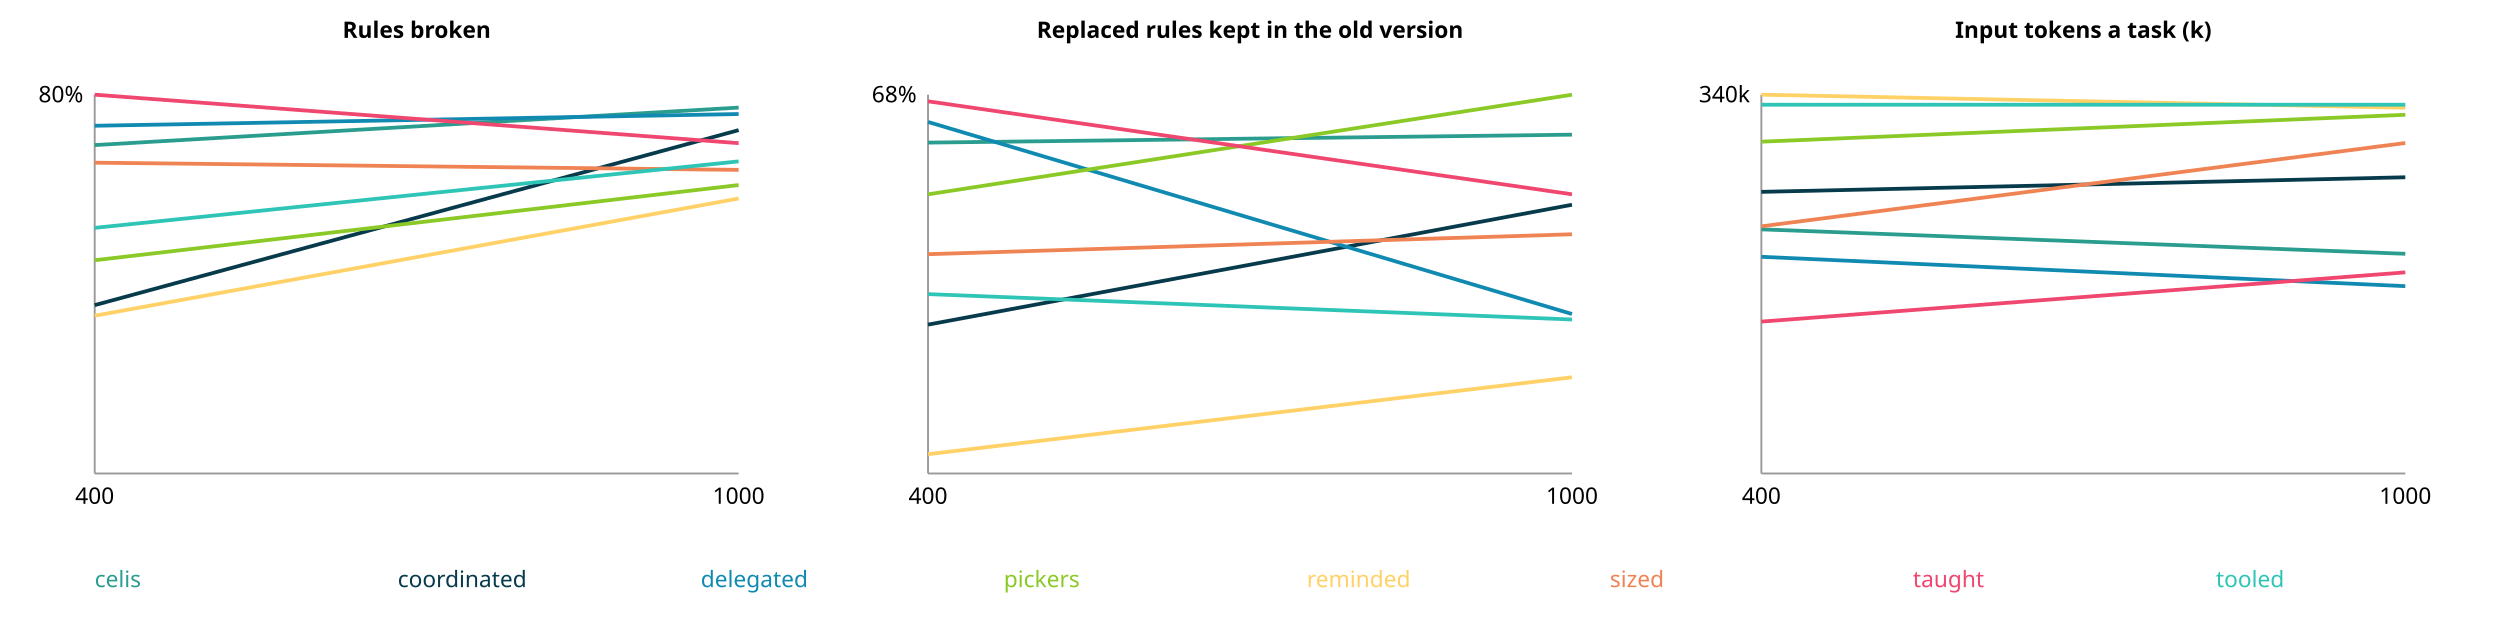
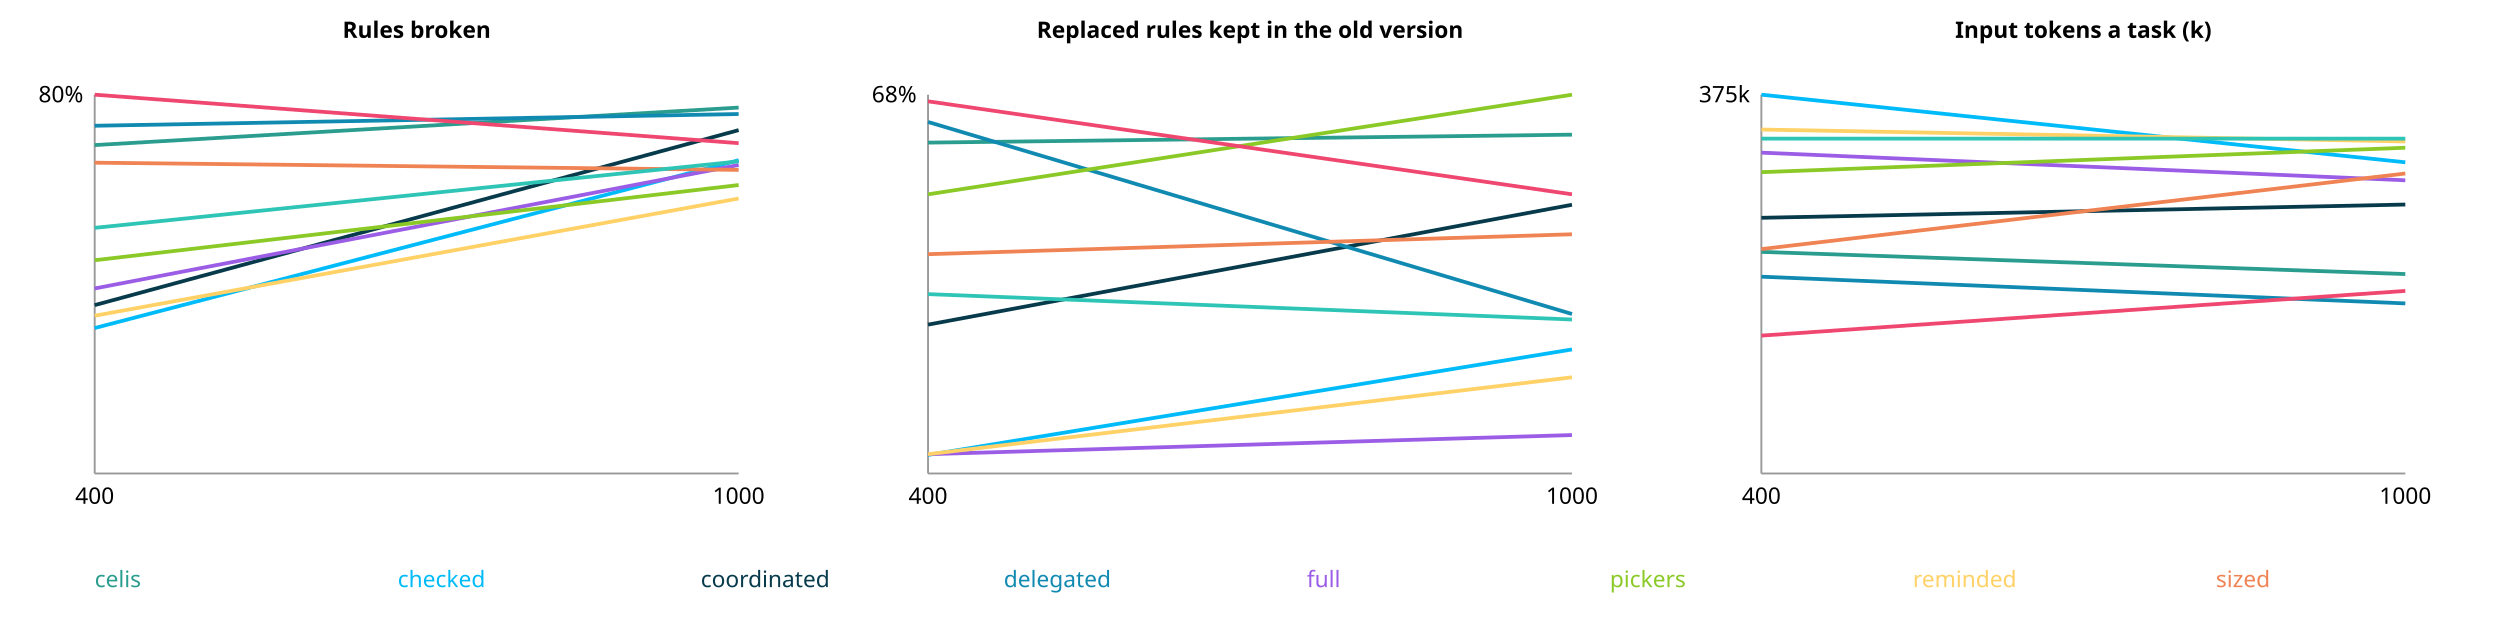
<svg xmlns="http://www.w3.org/2000/svg" width="1320" height="330" font-family="sans-serif" font-size="12">
  <rect width="100%" height="100%" fill="white" />
  <text x="220.0" y="20" text-anchor="middle" font-weight="bold">Rules broken</text>
  <line x1="50" y1="250" x2="390" y2="250" stroke="#999" />
  <line x1="50" y1="50" x2="50" y2="250" stroke="#999" />
  <text x="44" y="54" text-anchor="end">80%</text>
  <text x="50.0" y="266" text-anchor="middle">400</text>
  <text x="390.0" y="266" text-anchor="middle">1000</text>
  <polyline points="50.0,76.6 390.0,56.8" fill="none" stroke="#2a9d8f" stroke-width="2" />
+   <polyline points="50.0,173.2 390.0,84.6" fill="none" stroke="#00bbf9" stroke-width="2" />
  <polyline points="50.0,161.1 390.0,68.7" fill="none" stroke="#073b4c" stroke-width="2" />
  <polyline points="50.0,66.4 390.0,60.2" fill="none" stroke="#118ab2" stroke-width="2" />
+   <polyline points="50.0,152.3 390.0,87.1" fill="none" stroke="#9b5de5" stroke-width="2" />
  <polyline points="50.0,137.4 390.0,97.7" fill="none" stroke="#8ac926" stroke-width="2" />
  <polyline points="50.0,166.7 390.0,104.8" fill="none" stroke="#ffd166" stroke-width="2" />
  <polyline points="50.0,85.9 390.0,89.7" fill="none" stroke="#ef8354" stroke-width="2" />
  <polyline points="50.0,50.0 390.0,75.6" fill="none" stroke="#ef476f" stroke-width="2" />
  <polyline points="50.0,120.3 390.0,85.2" fill="none" stroke="#2ec4b6" stroke-width="2" />
  <text x="660.0" y="20" text-anchor="middle" font-weight="bold">Replaced rules kept in the old version</text>
  <line x1="490" y1="250" x2="830" y2="250" stroke="#999" />
  <line x1="490" y1="50" x2="490" y2="250" stroke="#999" />
  <text x="484" y="54" text-anchor="end">68%</text>
  <text x="490.0" y="266" text-anchor="middle">400</text>
  <text x="830.0" y="266" text-anchor="middle">1000</text>
  <polyline points="490.0,75.3 830.0,71.1" fill="none" stroke="#2a9d8f" stroke-width="2" />
+   <polyline points="490.0,240.2 830.0,184.5" fill="none" stroke="#00bbf9" stroke-width="2" />
  <polyline points="490.0,171.4 830.0,108.1" fill="none" stroke="#073b4c" stroke-width="2" />
  <polyline points="490.0,64.4 830.0,165.8" fill="none" stroke="#118ab2" stroke-width="2" />
+   <polyline points="490.0,239.8 830.0,229.7" fill="none" stroke="#9b5de5" stroke-width="2" />
  <polyline points="490.0,102.6 830.0,50.0" fill="none" stroke="#8ac926" stroke-width="2" />
  <polyline points="490.0,239.8 830.0,199.2" fill="none" stroke="#ffd166" stroke-width="2" />
  <polyline points="490.0,134.2 830.0,123.7" fill="none" stroke="#ef8354" stroke-width="2" />
  <polyline points="490.0,53.5 830.0,102.6" fill="none" stroke="#ef476f" stroke-width="2" />
  <polyline points="490.0,155.3 830.0,168.7" fill="none" stroke="#2ec4b6" stroke-width="2" />
  <text x="1100.0" y="20" text-anchor="middle" font-weight="bold">Input tokens a task (k)</text>
  <line x1="930" y1="250" x2="1270" y2="250" stroke="#999" />
  <line x1="930" y1="50" x2="930" y2="250" stroke="#999" />
-   <text x="924" y="54" text-anchor="end">340k</text>
+   <text x="924" y="54" text-anchor="end">375k</text>
  <text x="930.0" y="266" text-anchor="middle">400</text>
  <text x="1270.0" y="266" text-anchor="middle">1000</text>
-   <polyline points="930.0,121.1 1270.0,134.0" fill="none" stroke="#2a9d8f" stroke-width="2" />
-   <polyline points="930.0,101.3 1270.0,93.6" fill="none" stroke="#073b4c" stroke-width="2" />
-   <polyline points="930.0,135.6 1270.0,151.1" fill="none" stroke="#118ab2" stroke-width="2" />
-   <polyline points="930.0,74.8 1270.0,60.6" fill="none" stroke="#8ac926" stroke-width="2" />
-   <polyline points="930.0,50.0 1270.0,56.9" fill="none" stroke="#ffd166" stroke-width="2" />
-   <polyline points="930.0,119.5 1270.0,75.5" fill="none" stroke="#ef8354" stroke-width="2" />
-   <polyline points="930.0,169.8 1270.0,143.8" fill="none" stroke="#ef476f" stroke-width="2" />
-   <polyline points="930.0,55.3 1270.0,55.3" fill="none" stroke="#2ec4b6" stroke-width="2" />
+   <polyline points="930.0,133.0 1270.0,144.7" fill="none" stroke="#2a9d8f" stroke-width="2" />
+   <polyline points="930.0,50.0 1270.0,85.7" fill="none" stroke="#00bbf9" stroke-width="2" />
+   <polyline points="930.0,115.0 1270.0,108.0" fill="none" stroke="#073b4c" stroke-width="2" />
+   <polyline points="930.0,146.1 1270.0,160.2" fill="none" stroke="#118ab2" stroke-width="2" />
+   <polyline points="930.0,80.6 1270.0,95.2" fill="none" stroke="#9b5de5" stroke-width="2" />
+   <polyline points="930.0,90.9 1270.0,78.0" fill="none" stroke="#8ac926" stroke-width="2" />
+   <polyline points="930.0,68.4 1270.0,74.7" fill="none" stroke="#ffd166" stroke-width="2" />
+   <polyline points="930.0,131.5 1270.0,91.6" fill="none" stroke="#ef8354" stroke-width="2" />
+   <polyline points="930.0,177.2 1270.0,153.6" fill="none" stroke="#ef476f" stroke-width="2" />
+   <polyline points="930.0,73.2 1270.0,73.2" fill="none" stroke="#2ec4b6" stroke-width="2" />
  <text x="50" y="310" fill="#2a9d8f">celis</text>
-   <text x="210" y="310" fill="#073b4c">coordinated</text>
-   <text x="370" y="310" fill="#118ab2">delegated</text>
-   <text x="530" y="310" fill="#8ac926">pickers</text>
-   <text x="690" y="310" fill="#ffd166">reminded</text>
-   <text x="850" y="310" fill="#ef8354">sized</text>
-   <text x="1010" y="310" fill="#ef476f">taught</text>
-   <text x="1170" y="310" fill="#2ec4b6">tooled</text>
+   <text x="210" y="310" fill="#00bbf9">checked</text>
+   <text x="370" y="310" fill="#073b4c">coordinated</text>
+   <text x="530" y="310" fill="#118ab2">delegated</text>
+   <text x="690" y="310" fill="#9b5de5">full</text>
+   <text x="850" y="310" fill="#8ac926">pickers</text>
+   <text x="1010" y="310" fill="#ffd166">reminded</text>
+   <text x="1170" y="310" fill="#ef8354">sized</text>
+   <text x="1330" y="310" fill="#ef476f">taught</text>
+   <text x="1490" y="310" fill="#2ec4b6">tooled</text>
</svg>
